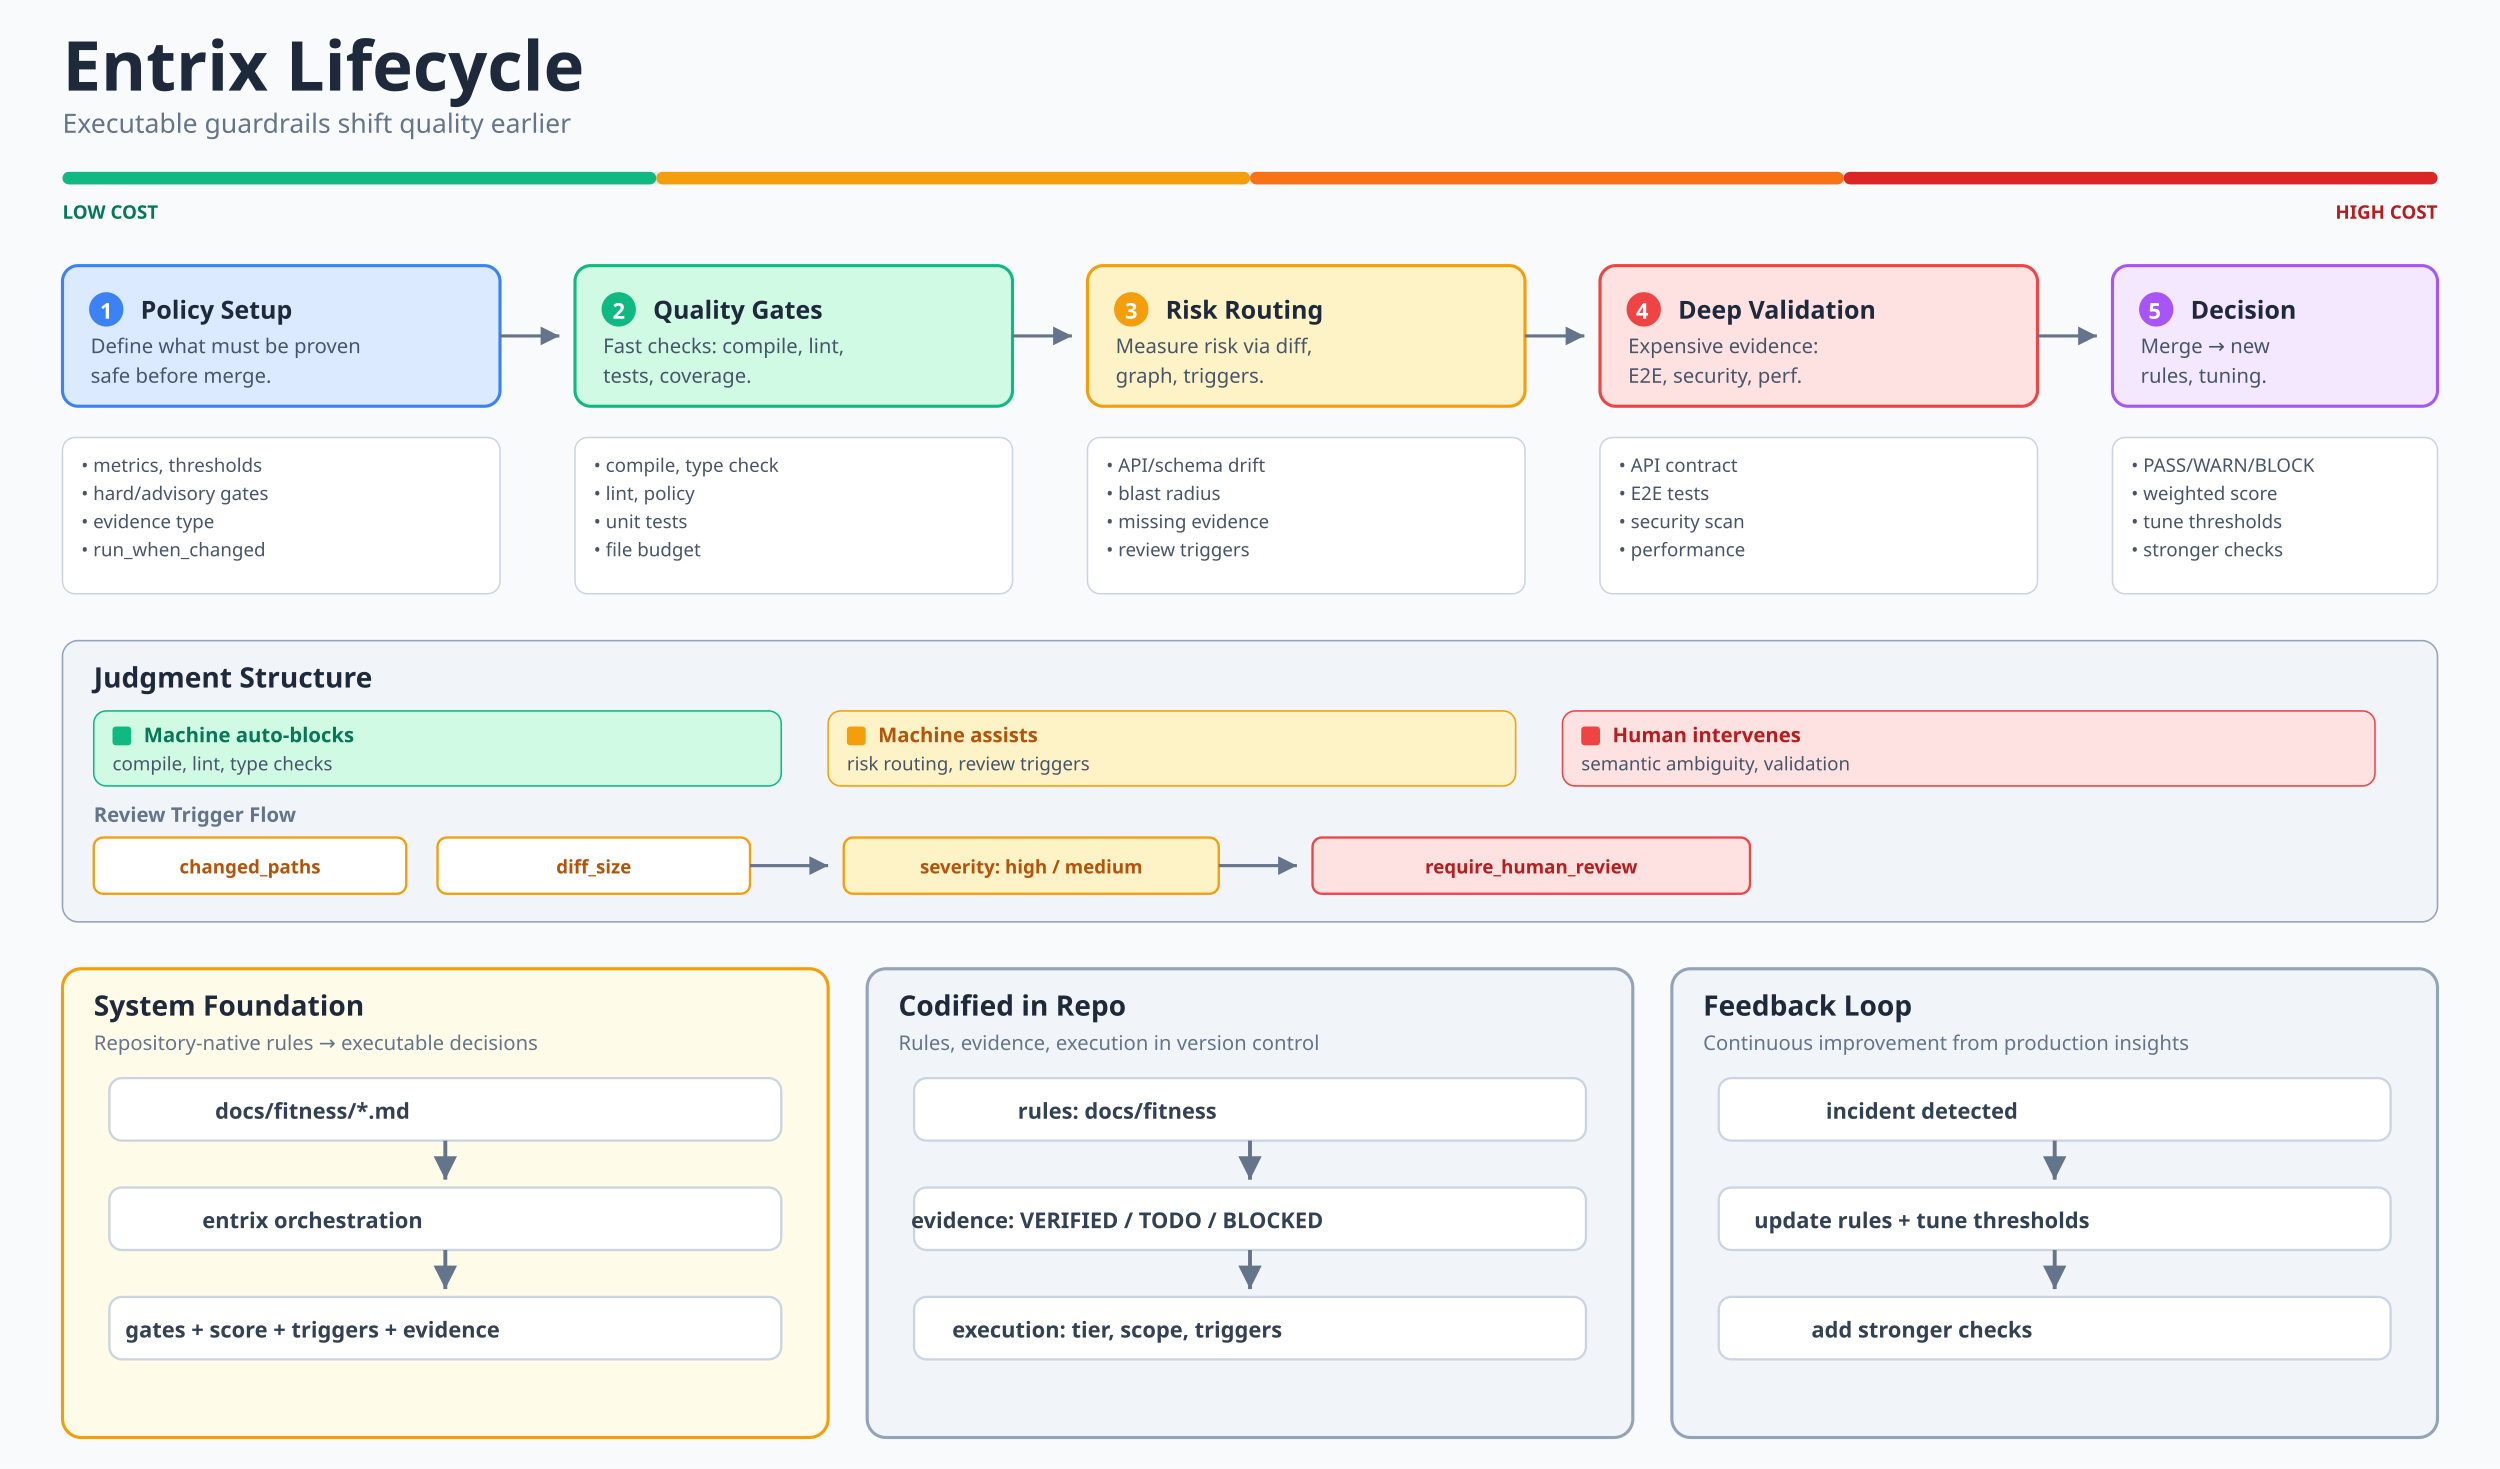
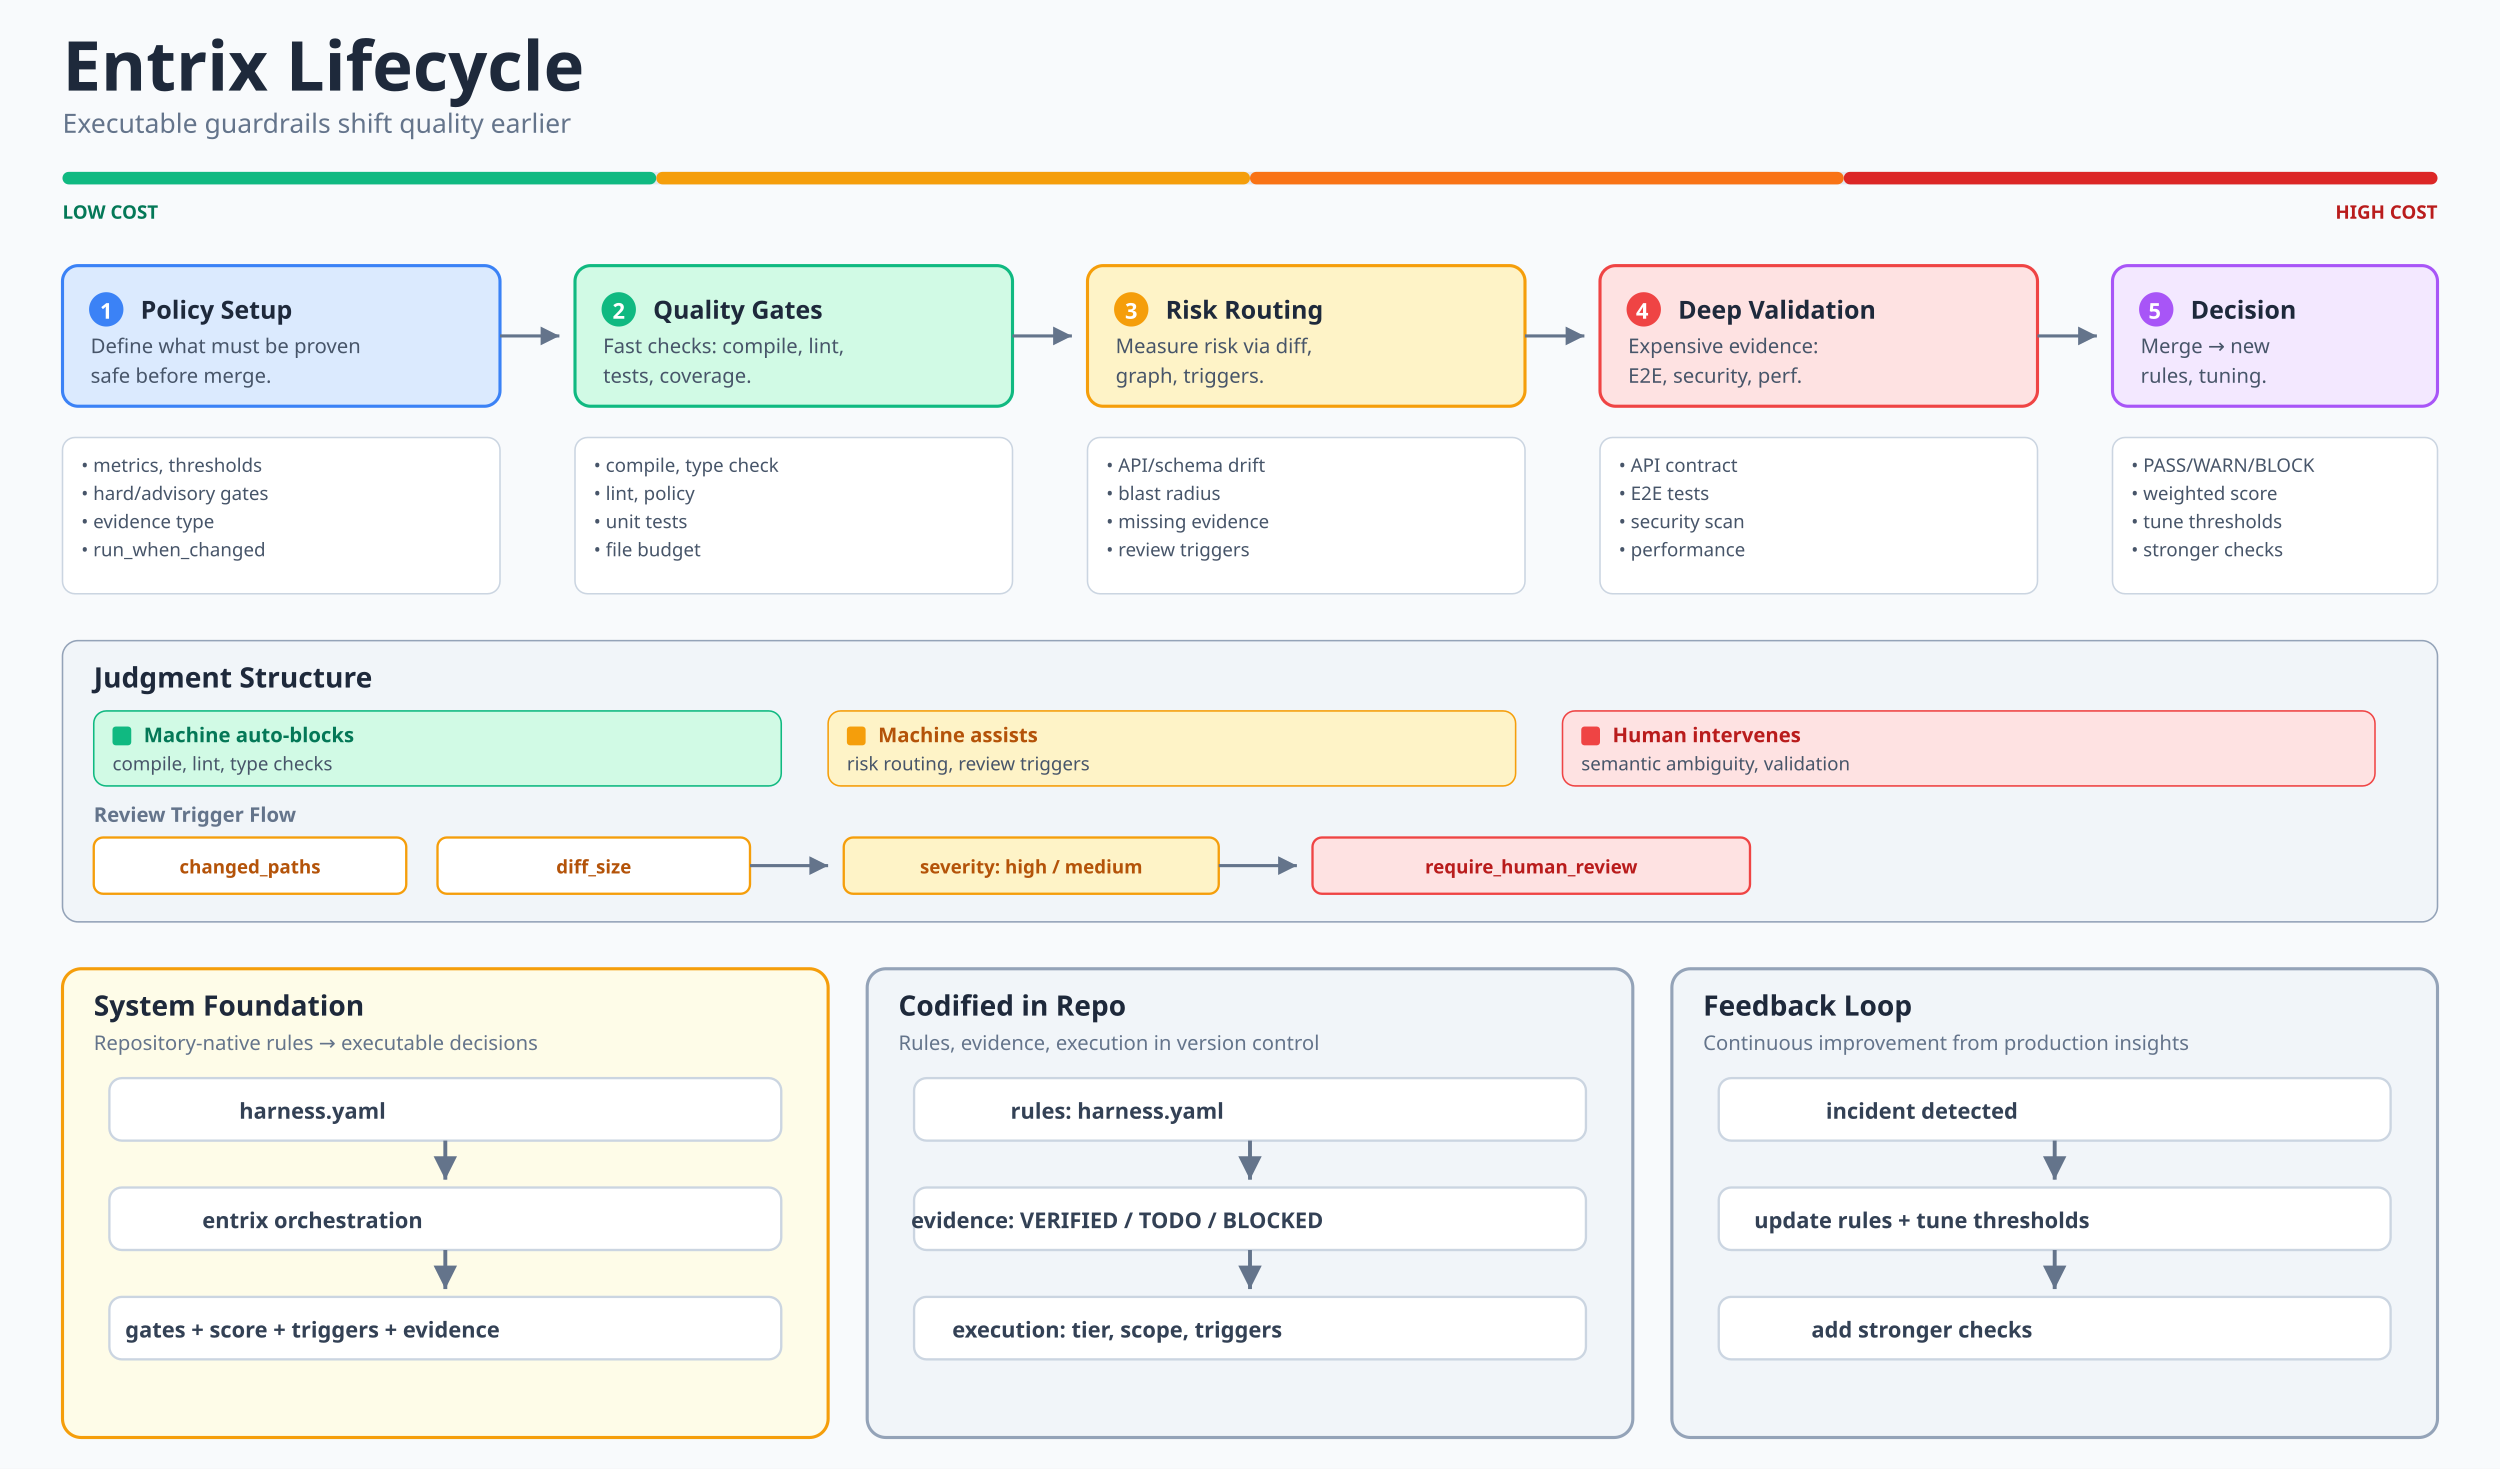
<svg xmlns="http://www.w3.org/2000/svg" width="1600" height="940" viewBox="0 0 1600 940">
  <defs>
    <marker id="arrow" markerWidth="10" markerHeight="10" refX="8" refY="5" orient="auto">
      <polygon points="2,2 8,5 2,8" fill="#64748b" />
    </marker>
  </defs>
  <rect width="1600" height="940" fill="#f8fafc" />
  <text x="40" y="58" font-family="sans-serif" font-size="44" font-weight="700" fill="#1e293b">Entrix Lifecycle</text>
  <text x="40" y="85" font-family="sans-serif" font-size="17" font-weight="500" fill="#64748b">Executable guardrails shift quality earlier</text>
  <rect x="40" y="110" width="1520" height="8" rx="4" fill="#e2e8f0" />
  <rect x="40" y="110" width="380" height="8" rx="4" fill="#10b981" />
  <rect x="420" y="110" width="380" height="8" rx="4" fill="#f59e0b" />
  <rect x="800" y="110" width="380" height="8" rx="4" fill="#f97316" />
  <rect x="1180" y="110" width="380" height="8" rx="4" fill="#dc2626" />
  <text x="40" y="140" font-family="sans-serif" font-size="12" font-weight="600" fill="#047857">LOW COST</text>
  <text x="1560" y="140" font-family="sans-serif" font-size="12" font-weight="600" fill="#b91c1c" text-anchor="end">HIGH COST</text>
  <rect x="40" y="170" width="280" height="90" rx="10" fill="#dbeafe" stroke="#3b82f6" stroke-width="2" />
  <circle cx="68" cy="198" r="11" fill="#3b82f6" />
  <text x="64" y="204" font-family="sans-serif" font-size="14" font-weight="700" fill="#fff">1</text>
  <text x="90" y="204" font-family="sans-serif" font-size="16" font-weight="700" fill="#1e293b">Policy Setup</text>
  <text x="58" y="226" font-family="sans-serif" font-size="13" fill="#475569">Define what must be proven</text>
  <text x="58" y="245" font-family="sans-serif" font-size="13" fill="#475569">safe before merge.</text>
  <path d="M320 215 H358" stroke="#64748b" stroke-width="2" marker-end="url(#arrow)" fill="none" />
  <rect x="368" y="170" width="280" height="90" rx="10" fill="#d1fae5" stroke="#10b981" stroke-width="2" />
  <circle cx="396" cy="198" r="11" fill="#10b981" />
  <text x="392" y="204" font-family="sans-serif" font-size="14" font-weight="700" fill="#fff">2</text>
  <text x="418" y="204" font-family="sans-serif" font-size="16" font-weight="700" fill="#1e293b">Quality Gates</text>
  <text x="386" y="226" font-family="sans-serif" font-size="13" fill="#475569">Fast checks: compile, lint,</text>
  <text x="386" y="245" font-family="sans-serif" font-size="13" fill="#475569">tests, coverage.</text>
  <path d="M648 215 H686" stroke="#64748b" stroke-width="2" marker-end="url(#arrow)" fill="none" />
  <rect x="696" y="170" width="280" height="90" rx="10" fill="#fef3c7" stroke="#f59e0b" stroke-width="2" />
  <circle cx="724" cy="198" r="11" fill="#f59e0b" />
  <text x="720" y="204" font-family="sans-serif" font-size="14" font-weight="700" fill="#fff">3</text>
  <text x="746" y="204" font-family="sans-serif" font-size="16" font-weight="700" fill="#1e293b">Risk Routing</text>
  <text x="714" y="226" font-family="sans-serif" font-size="13" fill="#475569">Measure risk via diff,</text>
  <text x="714" y="245" font-family="sans-serif" font-size="13" fill="#475569">graph, triggers.</text>
  <path d="M976 215 H1014" stroke="#64748b" stroke-width="2" marker-end="url(#arrow)" fill="none" />
  <rect x="1024" y="170" width="280" height="90" rx="10" fill="#fee2e2" stroke="#ef4444" stroke-width="2" />
  <circle cx="1052" cy="198" r="11" fill="#ef4444" />
  <text x="1047" y="204" font-family="sans-serif" font-size="14" font-weight="700" fill="#fff">4</text>
  <text x="1074" y="204" font-family="sans-serif" font-size="16" font-weight="700" fill="#1e293b">Deep Validation</text>
  <text x="1042" y="226" font-family="sans-serif" font-size="13" fill="#475569">Expensive evidence:</text>
  <text x="1042" y="245" font-family="sans-serif" font-size="13" fill="#475569">E2E, security, perf.</text>
  <path d="M1304 215 H1342" stroke="#64748b" stroke-width="2" marker-end="url(#arrow)" fill="none" />
  <rect x="1352" y="170" width="208" height="90" rx="10" fill="#f3e8ff" stroke="#a855f7" stroke-width="2" />
  <circle cx="1380" cy="198" r="11" fill="#a855f7" />
  <text x="1375" y="204" font-family="sans-serif" font-size="14" font-weight="700" fill="#fff">5</text>
  <text x="1402" y="204" font-family="sans-serif" font-size="16" font-weight="700" fill="#1e293b">Decision</text>
  <text x="1370" y="226" font-family="sans-serif" font-size="13" fill="#475569">Merge → new</text>
  <text x="1370" y="245" font-family="sans-serif" font-size="13" fill="#475569">rules, tuning.</text>
  <rect x="40" y="280" width="280" height="100" rx="8" fill="#fff" stroke="#cbd5e1" />
  <text x="52" y="302" font-family="sans-serif" font-size="12" fill="#475569">• metrics, thresholds</text>
  <text x="52" y="320" font-family="sans-serif" font-size="12" fill="#475569">• hard/advisory gates</text>
  <text x="52" y="338" font-family="sans-serif" font-size="12" fill="#475569">• evidence type</text>
  <text x="52" y="356" font-family="sans-serif" font-size="12" fill="#475569">• run_when_changed</text>
  <rect x="368" y="280" width="280" height="100" rx="8" fill="#fff" stroke="#cbd5e1" />
  <text x="380" y="302" font-family="sans-serif" font-size="12" fill="#475569">• compile, type check</text>
  <text x="380" y="320" font-family="sans-serif" font-size="12" fill="#475569">• lint, policy</text>
  <text x="380" y="338" font-family="sans-serif" font-size="12" fill="#475569">• unit tests</text>
  <text x="380" y="356" font-family="sans-serif" font-size="12" fill="#475569">• file budget</text>
  <rect x="696" y="280" width="280" height="100" rx="8" fill="#fff" stroke="#cbd5e1" />
  <text x="708" y="302" font-family="sans-serif" font-size="12" fill="#475569">• API/schema drift</text>
  <text x="708" y="320" font-family="sans-serif" font-size="12" fill="#475569">• blast radius</text>
  <text x="708" y="338" font-family="sans-serif" font-size="12" fill="#475569">• missing evidence</text>
  <text x="708" y="356" font-family="sans-serif" font-size="12" fill="#475569">• review triggers</text>
  <rect x="1024" y="280" width="280" height="100" rx="8" fill="#fff" stroke="#cbd5e1" />
  <text x="1036" y="302" font-family="sans-serif" font-size="12" fill="#475569">• API contract</text>
  <text x="1036" y="320" font-family="sans-serif" font-size="12" fill="#475569">• E2E tests</text>
  <text x="1036" y="338" font-family="sans-serif" font-size="12" fill="#475569">• security scan</text>
  <text x="1036" y="356" font-family="sans-serif" font-size="12" fill="#475569">• performance</text>
  <rect x="1352" y="280" width="208" height="100" rx="8" fill="#fff" stroke="#cbd5e1" />
  <text x="1364" y="302" font-family="sans-serif" font-size="12" fill="#475569">• PASS/WARN/BLOCK</text>
  <text x="1364" y="320" font-family="sans-serif" font-size="12" fill="#475569">• weighted score</text>
  <text x="1364" y="338" font-family="sans-serif" font-size="12" fill="#475569">• tune thresholds</text>
  <text x="1364" y="356" font-family="sans-serif" font-size="12" fill="#475569">• stronger checks</text>
  <rect x="40" y="410" width="1520" height="180" rx="10" fill="#f1f5f9" stroke="#94a3b8" />
  <text x="60" y="440" font-family="sans-serif" font-size="18" font-weight="700" fill="#1e293b">Judgment Structure</text>
  <rect x="60" y="455" width="440" height="48" rx="8" fill="#d1fae5" stroke="#10b981" />
  <rect x="72" y="465" width="12" height="12" rx="2" fill="#10b981" />
  <text x="92" y="475" font-family="sans-serif" font-size="13" font-weight="600" fill="#047857">Machine auto-blocks</text>
  <text x="72" y="493" font-family="sans-serif" font-size="12" fill="#475569">compile, lint, type checks</text>
  <rect x="530" y="455" width="440" height="48" rx="8" fill="#fef3c7" stroke="#f59e0b" />
  <rect x="542" y="465" width="12" height="12" rx="2" fill="#f59e0b" />
  <text x="562" y="475" font-family="sans-serif" font-size="13" font-weight="600" fill="#b45309">Machine assists</text>
  <text x="542" y="493" font-family="sans-serif" font-size="12" fill="#475569">risk routing, review triggers</text>
  <rect x="1000" y="455" width="520" height="48" rx="8" fill="#fee2e2" stroke="#ef4444" />
  <rect x="1012" y="465" width="12" height="12" rx="2" fill="#ef4444" />
  <text x="1032" y="475" font-family="sans-serif" font-size="13" font-weight="600" fill="#b91c1c">Human intervenes</text>
  <text x="1012" y="493" font-family="sans-serif" font-size="12" fill="#475569">semantic ambiguity, validation</text>
  <text x="60" y="526" font-family="sans-serif" font-size="13" font-weight="600" fill="#64748b">Review Trigger Flow</text>
  <rect x="60" y="536" width="200" height="36" rx="6" fill="#fff" stroke="#f59e0b" stroke-width="1.5" />
  <text x="160" y="559" font-family="sans-serif" font-size="12" font-weight="600" fill="#b45309" text-anchor="middle">changed_paths</text>
  <rect x="280" y="536" width="200" height="36" rx="6" fill="#fff" stroke="#f59e0b" stroke-width="1.5" />
  <text x="380" y="559" font-family="sans-serif" font-size="12" font-weight="600" fill="#b45309" text-anchor="middle">diff_size</text>
  <path d="M480 554 H530" stroke="#64748b" stroke-width="2" marker-end="url(#arrow)" fill="none" />
  <rect x="540" y="536" width="240" height="36" rx="6" fill="#fef3c7" stroke="#f59e0b" stroke-width="1.5" />
  <text x="660" y="559" font-family="sans-serif" font-size="12" font-weight="600" fill="#b45309" text-anchor="middle">severity: high / medium</text>
  <path d="M780 554 H830" stroke="#64748b" stroke-width="2" marker-end="url(#arrow)" fill="none" />
  <rect x="840" y="536" width="280" height="36" rx="6" fill="#fee2e2" stroke="#ef4444" stroke-width="1.5" />
  <text x="980" y="559" font-family="sans-serif" font-size="12" font-weight="600" fill="#b91c1c" text-anchor="middle">require_human_review</text>
  <rect x="40" y="620" width="490" height="300" rx="12" fill="#fefce8" stroke="#f59e0b" stroke-width="2" />
  <text x="60" y="650" font-family="sans-serif" font-size="18" font-weight="700" fill="#1e293b">System Foundation</text>
  <text x="60" y="672" font-family="sans-serif" font-size="13" fill="#64748b">Repository-native rules → executable decisions</text>
  <rect x="70" y="690" width="430" height="40" rx="8" fill="#fff" stroke="#cbd5e1" stroke-width="1.5" />
-   <text x="200" y="716" font-family="sans-serif" font-size="14" font-weight="600" fill="#334155" text-anchor="middle">docs/fitness/*.md</text>
+   <text x="200" y="716" font-family="sans-serif" font-size="14" font-weight="600" fill="#334155" text-anchor="middle">harness.yaml</text>
  <path d="M285 730 V755" stroke="#64748b" stroke-width="2.5" marker-end="url(#arrow)" fill="none" />
  <rect x="70" y="760" width="430" height="40" rx="8" fill="#fff" stroke="#cbd5e1" stroke-width="1.5" />
  <text x="200" y="786" font-family="sans-serif" font-size="14" font-weight="600" fill="#334155" text-anchor="middle">entrix orchestration</text>
  <path d="M285 800 V825" stroke="#64748b" stroke-width="2.5" marker-end="url(#arrow)" fill="none" />
  <rect x="70" y="830" width="430" height="40" rx="8" fill="#fff" stroke="#cbd5e1" stroke-width="1.5" />
  <text x="200" y="856" font-family="sans-serif" font-size="14" font-weight="600" fill="#334155" text-anchor="middle">gates + score + triggers + evidence</text>
  <rect x="555" y="620" width="490" height="300" rx="12" fill="#f1f5f9" stroke="#94a3b8" stroke-width="2" />
  <text x="575" y="650" font-family="sans-serif" font-size="18" font-weight="700" fill="#1e293b">Codified in Repo</text>
  <text x="575" y="672" font-family="sans-serif" font-size="13" fill="#64748b">Rules, evidence, execution in version control</text>
  <rect x="585" y="690" width="430" height="40" rx="8" fill="#fff" stroke="#cbd5e1" stroke-width="1.5" />
-   <text x="715" y="716" font-family="sans-serif" font-size="14" font-weight="600" fill="#334155" text-anchor="middle">rules: docs/fitness</text>
+   <text x="715" y="716" font-family="sans-serif" font-size="14" font-weight="600" fill="#334155" text-anchor="middle">rules: harness.yaml</text>
  <path d="M800 730 V755" stroke="#64748b" stroke-width="2.5" marker-end="url(#arrow)" fill="none" />
  <rect x="585" y="760" width="430" height="40" rx="8" fill="#fff" stroke="#cbd5e1" stroke-width="1.5" />
  <text x="715" y="786" font-family="sans-serif" font-size="14" font-weight="600" fill="#334155" text-anchor="middle">evidence: VERIFIED / TODO / BLOCKED</text>
  <path d="M800 800 V825" stroke="#64748b" stroke-width="2.5" marker-end="url(#arrow)" fill="none" />
  <rect x="585" y="830" width="430" height="40" rx="8" fill="#fff" stroke="#cbd5e1" stroke-width="1.5" />
  <text x="715" y="856" font-family="sans-serif" font-size="14" font-weight="600" fill="#334155" text-anchor="middle">execution: tier, scope, triggers</text>
  <rect x="1070" y="620" width="490" height="300" rx="12" fill="#f1f5f9" stroke="#94a3b8" stroke-width="2" />
  <text x="1090" y="650" font-family="sans-serif" font-size="18" font-weight="700" fill="#1e293b">Feedback Loop</text>
  <text x="1090" y="672" font-family="sans-serif" font-size="13" fill="#64748b">Continuous improvement from production insights</text>
  <rect x="1100" y="690" width="430" height="40" rx="8" fill="#fff" stroke="#cbd5e1" stroke-width="1.5" />
  <text x="1230" y="716" font-family="sans-serif" font-size="14" font-weight="600" fill="#334155" text-anchor="middle">incident detected</text>
  <path d="M1315 730 V755" stroke="#64748b" stroke-width="2.5" marker-end="url(#arrow)" fill="none" />
  <rect x="1100" y="760" width="430" height="40" rx="8" fill="#fff" stroke="#cbd5e1" stroke-width="1.5" />
  <text x="1230" y="786" font-family="sans-serif" font-size="14" font-weight="600" fill="#334155" text-anchor="middle">update rules + tune thresholds</text>
  <path d="M1315 800 V825" stroke="#64748b" stroke-width="2.5" marker-end="url(#arrow)" fill="none" />
  <rect x="1100" y="830" width="430" height="40" rx="8" fill="#fff" stroke="#cbd5e1" stroke-width="1.5" />
  <text x="1230" y="856" font-family="sans-serif" font-size="14" font-weight="600" fill="#334155" text-anchor="middle">add stronger checks</text>
</svg>
